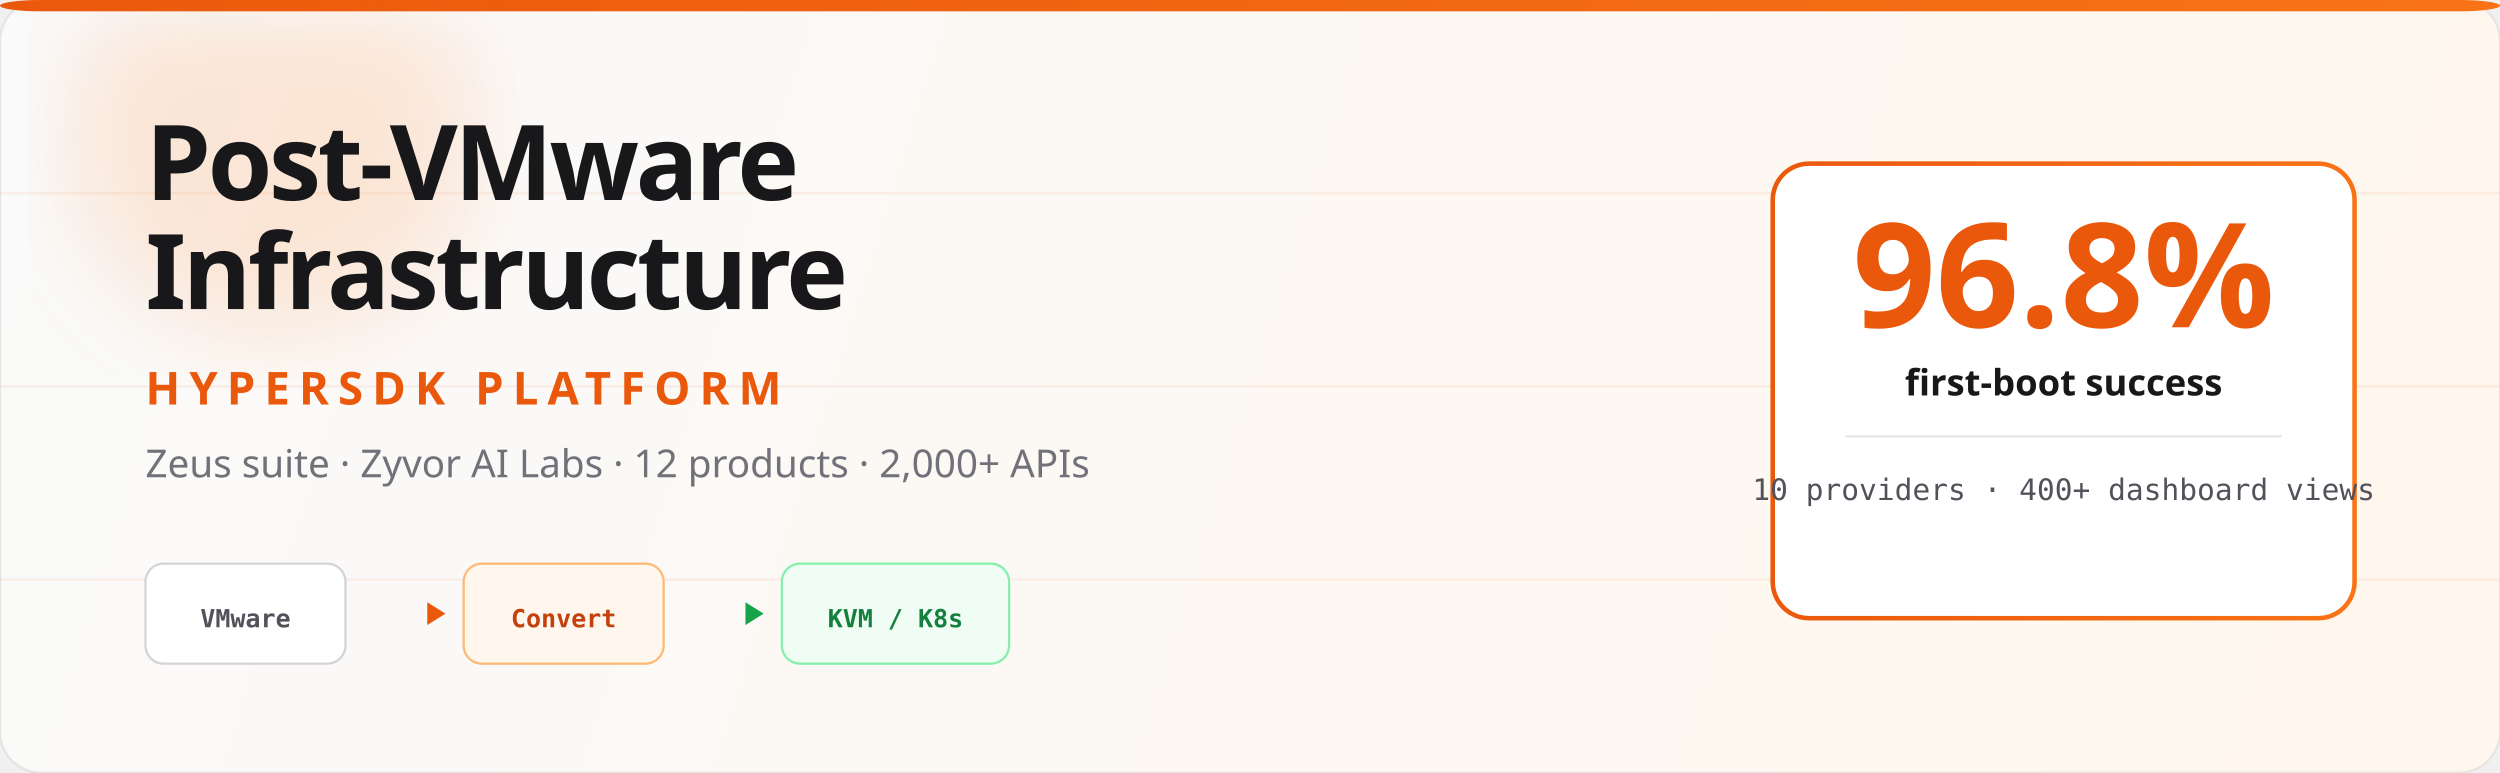
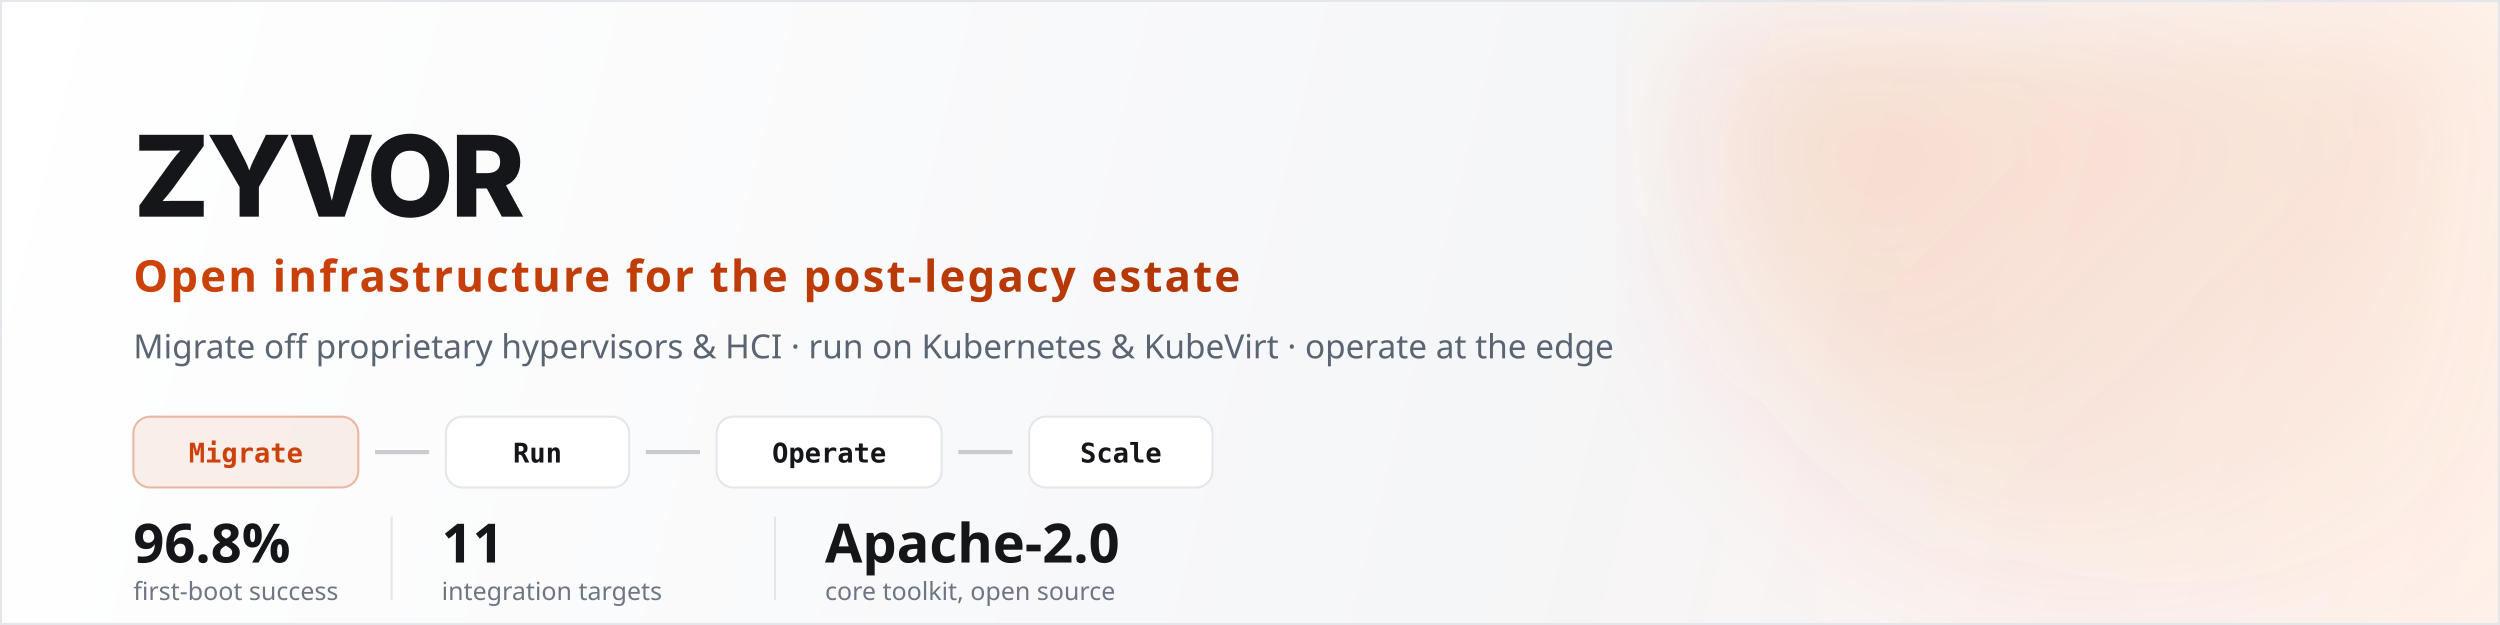
- <svg xmlns="http://www.w3.org/2000/svg" width="1100" height="340" viewBox="0 0 1100 340" role="img" aria-label="HyperSDK Platform — Post-VMware infrastructure">
+ <svg xmlns="http://www.w3.org/2000/svg" width="1200" height="300" viewBox="0 0 1200 300" role="img" aria-label="Zyvor — open infrastructure for migration, Kubernetes, and the edge">
  <defs>
-     <linearGradient id="bg" x1="0" y1="0" x2="1100" y2="340" gradientUnits="userSpaceOnUse">
-       <stop stop-color="#fafafa" />
-       <stop offset="1" stop-color="#fff7ed" />
+     <linearGradient id="bgL" x1="0" y1="0" x2="1200" y2="300" gradientUnits="userSpaceOnUse">
+       <stop stop-color="#ffffff" />
+       <stop offset="0.6" stop-color="#f5f6f8" />
+       <stop offset="1" stop-color="#fff1e9" />
    </linearGradient>
-     <linearGradient id="flare" x1="0" y1="0" x2="1" y2="0">
-       <stop stop-color="#ea580c" />
-       <stop offset="1" stop-color="#f97316" />
+     <linearGradient id="flareL" x1="0" y1="0" x2="1" y2="1">
+       <stop stop-color="#ff5a15" stop-opacity="0.22" />
+       <stop offset="1" stop-color="#cc420a" stop-opacity="0" />
    </linearGradient>
-     <linearGradient id="arrow" x1="0" y1="0" x2="1" y2="0">
-       <stop stop-color="#fdba74" />
-       <stop offset="1" stop-color="#16a34a" />
+     <linearGradient id="accentTextL" x1="0" y1="0" x2="1" y2="0">
+       <stop stop-color="#cc420a" />
+       <stop offset="1" stop-color="#b23705" />
    </linearGradient>
-     <filter id="blur">
-       <feGaussianBlur stdDeviation="20" />
+     <filter id="blur1L">
+       <feGaussianBlur stdDeviation="40" />
    </filter>
  </defs>
-   <rect width="1100" height="340" rx="18" fill="url(#bg)" stroke="#e7e5e4" stroke-width="1" />
-   <rect y="0" width="1100" height="5" rx="18" fill="url(#flare)" />
-   <circle cx="120" cy="60" r="90" fill="#f97316" opacity="0.15" filter="url(#blur)" />
-   <g opacity="0.08" stroke="#ea580c" stroke-width="1">
-     <path d="M0 85h1100M0 170h1100M0 255h1100" />
+   <rect width="1200" height="300" fill="url(#bgL)" />
+   <circle cx="1040" cy="60" r="220" fill="url(#flareL)" filter="url(#blur1L)" />
+   <rect x="0.5" y="0.5" width="1199" height="299" fill="none" stroke="#e3e6ea" />
+   <text x="64" y="104" fill="#14161a" font-family="system-ui,-apple-system,Segoe UI,sans-serif" font-size="54" font-weight="800" letter-spacing="-1.5">ZYVOR</text>
+   <text x="64" y="140" fill="url(#accentTextL)" font-family="system-ui,sans-serif" font-size="21" font-weight="700" letter-spacing="0.05em">Open infrastructure for the post-legacy estate</text>
+   <text x="64" y="172" fill="#5b6472" font-family="system-ui,sans-serif" font-size="16">Migrate off proprietary hypervisors &amp; HCI · run on Kubernetes &amp; KubeVirt · operate at the edge</text>
+   <g font-family="ui-monospace,SFMono-Regular,Menlo,monospace" font-size="13" font-weight="600">
+     <rect x="64" y="200" width="108" height="34" rx="8" fill="rgba(204,66,10,0.08)" stroke="rgba(204,66,10,0.35)" />
+     <text x="118" y="222" text-anchor="middle" fill="#cc420a">Migrate</text>
+     <path d="M180 217 h26" stroke="#c7ccd3" stroke-width="2" />
+     <rect x="214" y="200" width="88" height="34" rx="8" fill="#ffffff" stroke="#e3e6ea" />
+     <text x="258" y="222" text-anchor="middle" fill="#14161a">Run</text>
+     <path d="M310 217 h26" stroke="#c7ccd3" stroke-width="2" />
+     <rect x="344" y="200" width="108" height="34" rx="8" fill="#ffffff" stroke="#e3e6ea" />
+     <text x="398" y="222" text-anchor="middle" fill="#14161a">Operate</text>
+     <path d="M460 217 h26" stroke="#c7ccd3" stroke-width="2" />
+     <rect x="494" y="200" width="88" height="34" rx="8" fill="#ffffff" stroke="#e3e6ea" />
+     <text x="538" y="222" text-anchor="middle" fill="#14161a">Scale</text>
  </g>
-   <g transform="translate(64 248)">
-     <rect width="88" height="44" rx="8" fill="#fff" stroke="#d4d4d8" />
-     <text x="44" y="28" text-anchor="middle" fill="#52525b" font-family="ui-monospace,monospace" font-size="11" font-weight="600">VMware</text>
-     <path d="M96 22h36" stroke="url(#arrow)" stroke-width="3" stroke-linecap="round" />
-     <polygon points="132,22 124,17 124,27" fill="#ea580c" />
-     <rect x="140" width="88" height="44" rx="8" fill="#fff7ed" stroke="#fdba74" />
-     <text x="184" y="28" text-anchor="middle" fill="#c2410c" font-family="ui-monospace,monospace" font-size="11" font-weight="600">Convert</text>
-     <path d="M236 22h36" stroke="url(#arrow)" stroke-width="3" />
-     <polygon points="272,22 264,17 264,27" fill="#16a34a" />
-     <rect x="280" width="100" height="44" rx="8" fill="#f0fdf4" stroke="#86efac" />
-     <text x="330" y="28" text-anchor="middle" fill="#15803d" font-family="ui-monospace,monospace" font-size="11" font-weight="600">KVM / K8s</text>
-   </g>
-   <text x="64" y="88" fill="#18181b" font-family="system-ui,sans-serif" font-size="46" font-weight="800" letter-spacing="-1.5">Post-VMware</text>
-   <text x="64" y="136" fill="#18181b" font-family="system-ui,sans-serif" font-size="46" font-weight="800" letter-spacing="-1.5">Infrastructure</text>
-   <text x="64" y="178" fill="#ea580c" font-family="system-ui,sans-serif" font-size="20" font-weight="700" letter-spacing="0.2em">HYPERSDK PLATFORM</text>
-   <text x="64" y="210" fill="#71717a" font-family="system-ui,sans-serif" font-size="17">Zeus suite · Zyvor AI Labs · 12 products · 2,000+ APIs</text>
-   <g transform="translate(780 72)">
-     <rect width="256" height="200" rx="16" fill="#ffffff" stroke="url(#flare)" stroke-width="2" />
-     <text x="128" y="72" text-anchor="middle" fill="#ea580c" font-family="system-ui,sans-serif" font-size="64" font-weight="800">96.8%</text>
-     <text x="128" y="102" text-anchor="middle" fill="#18181b" font-family="system-ui,sans-serif" font-size="16" font-weight="600">first-boot success</text>
-     <line x1="32" y1="120" x2="224" y2="120" stroke="#e7e5e4" />
-     <text x="128" y="148" text-anchor="middle" fill="#52525b" font-family="ui-monospace,monospace" font-size="13">10 providers · 400+ dashboard views</text>
+   <g font-family="system-ui,sans-serif">
+     <text x="64" y="270" fill="#14161a" font-size="26" font-weight="800">96.8%</text>
+     <text x="64" y="288" fill="#6e7684" font-size="12">first-boot success</text>
+     <line x1="188" y1="248" x2="188" y2="288" stroke="#e3e6ea" />
+     <text x="212" y="270" fill="#14161a" font-size="26" font-weight="800">11</text>
+     <text x="212" y="288" fill="#6e7684" font-size="12">integration targets</text>
+     <line x1="372" y1="248" x2="372" y2="288" stroke="#e3e6ea" />
+     <text x="396" y="270" fill="#14161a" font-size="26" font-weight="800">Apache-2.0</text>
+     <text x="396" y="288" fill="#6e7684" font-size="12">core toolkit, open source</text>
  </g>
</svg>
